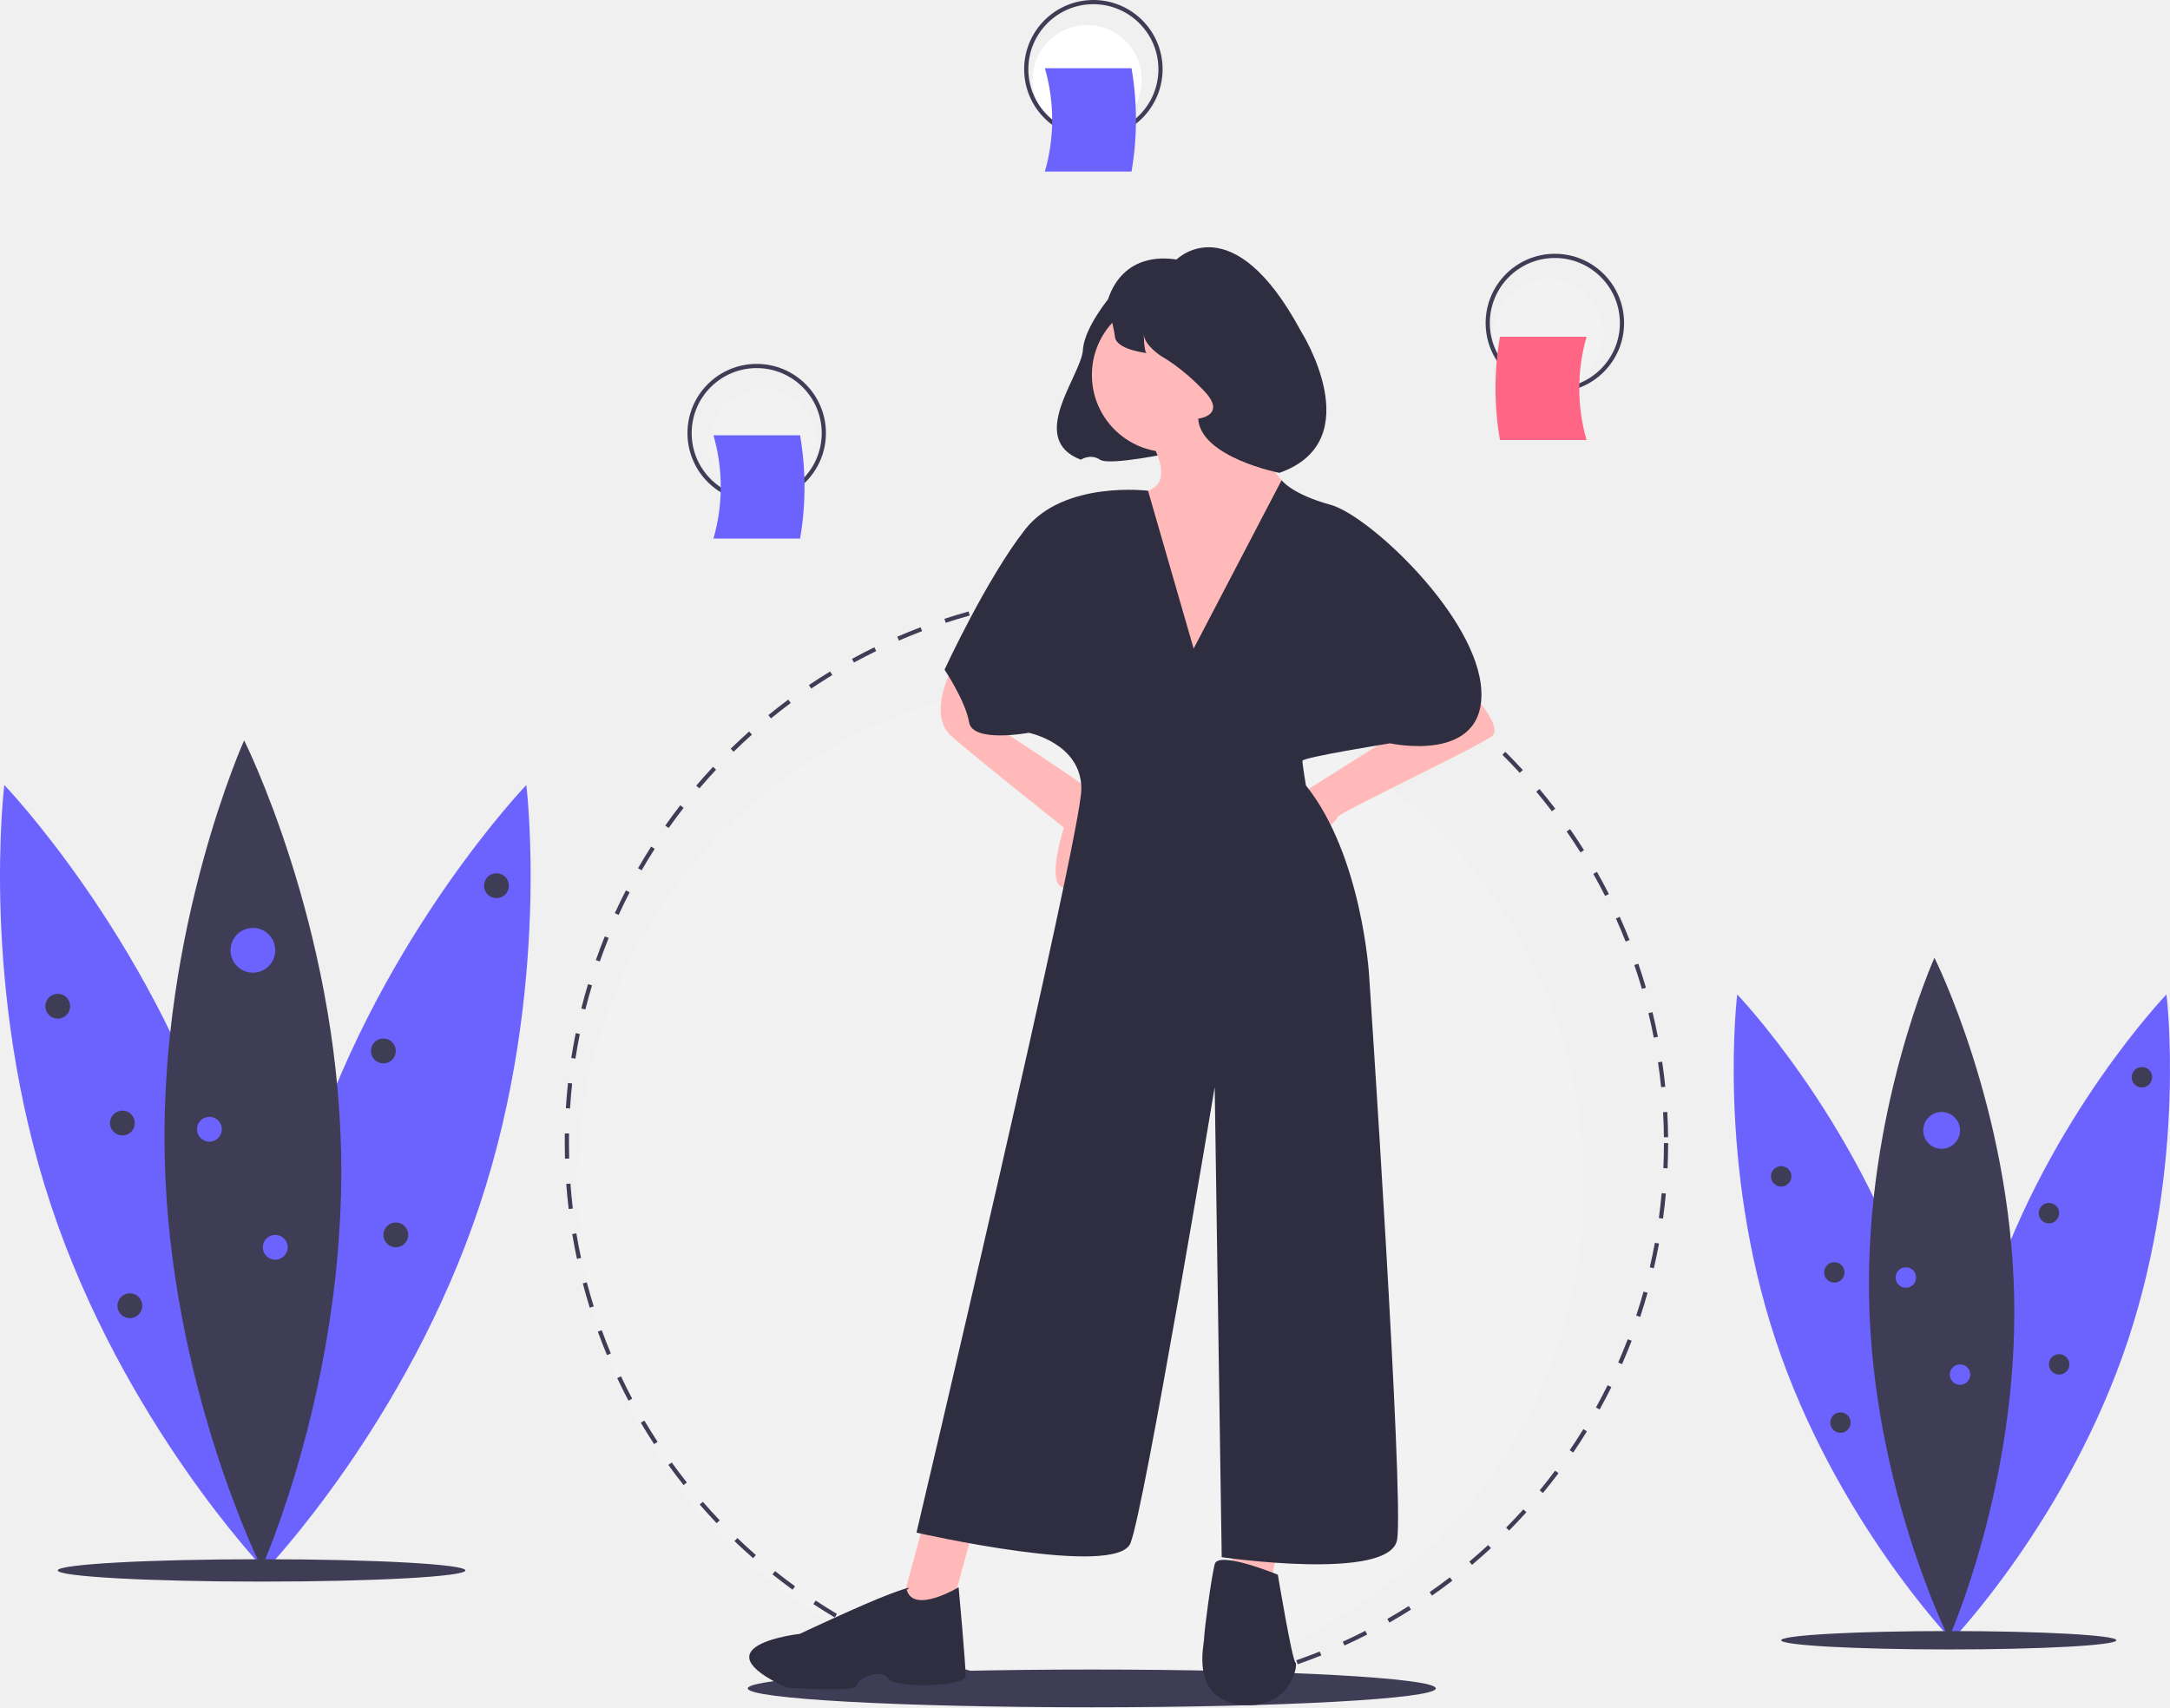
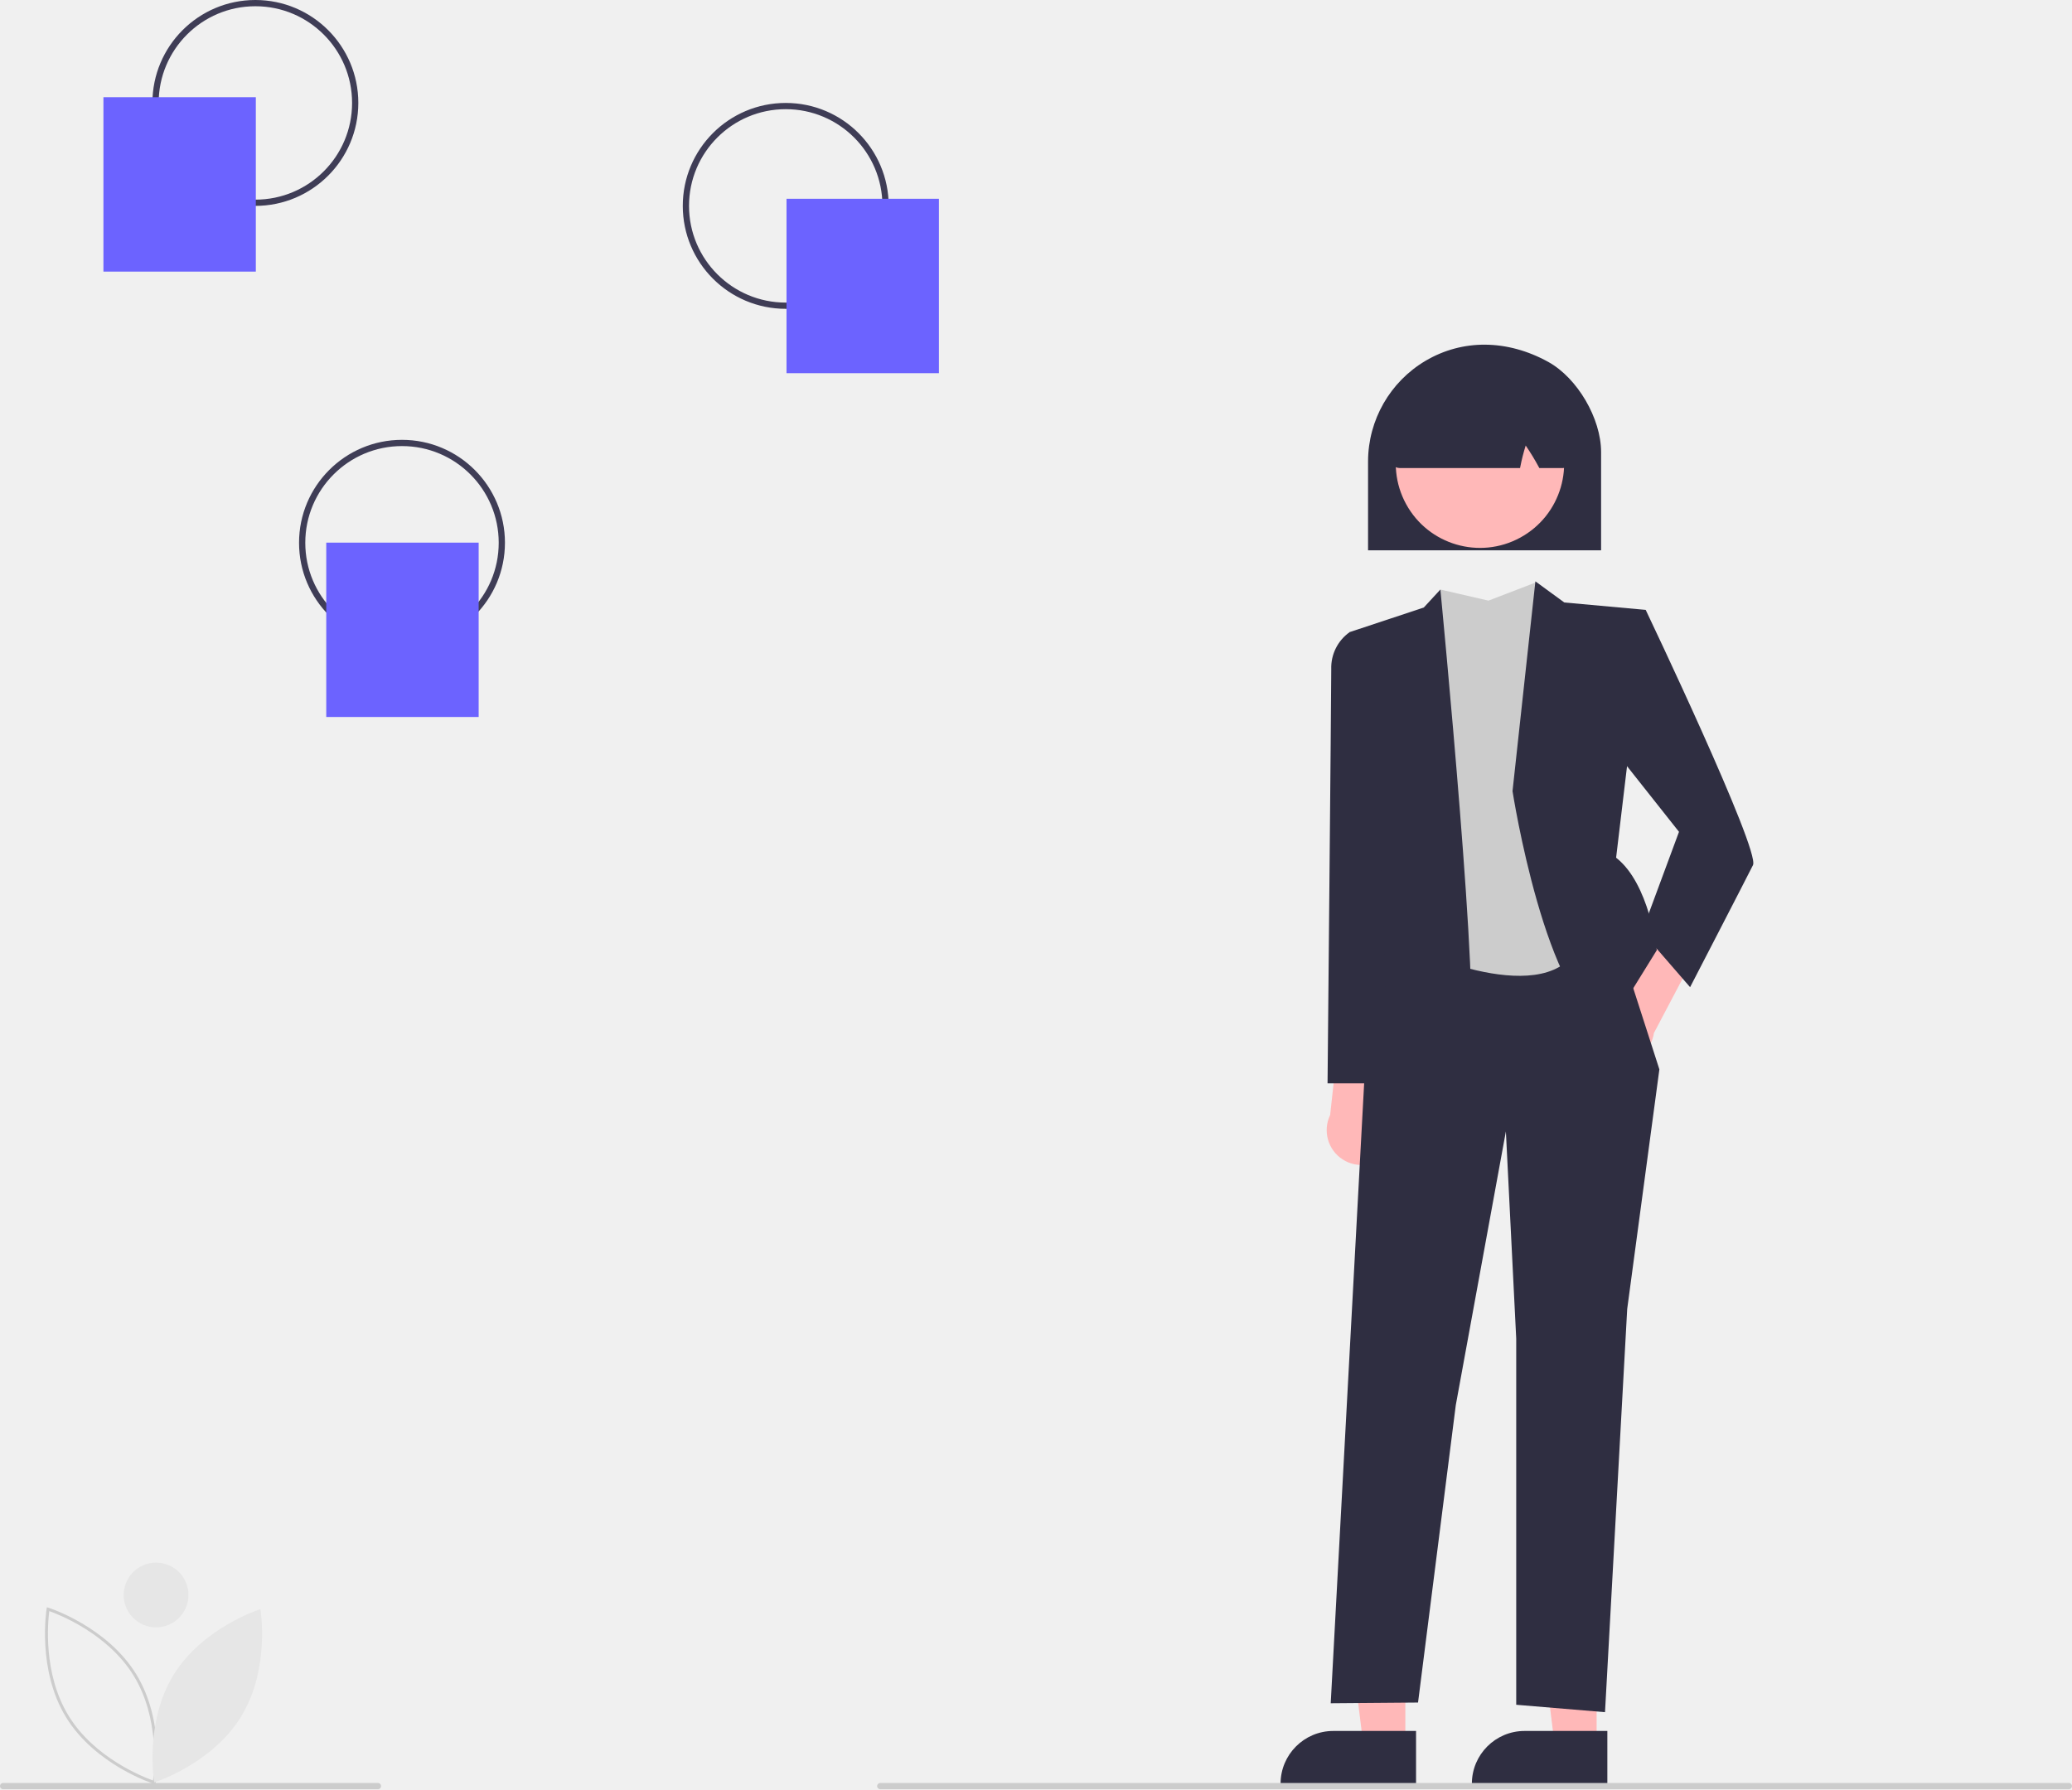
- <svg xmlns="http://www.w3.org/2000/svg" id="e1c0b962-9030-4e23-944a-23cc505a5b47" data-name="Layer 1" width="1034.478" height="814" viewBox="0 0 1034.478 814">
-   <circle cx="515.231" cy="565" r="240" fill="#f2f2f2" />
-   <path d="M614.992,851c-2.774,0-5.577-.044-8.328-.13l.062-1.998c3.95.123,7.981.157,11.95.103l.027,2Q616.851,851,614.992,851Zm15.745-.464L630.62,848.54c3.956-.233,7.963-.562,11.909-.975l.209,1.988C638.762,849.971,634.724,850.302,630.737,850.536Zm-36.096-.312c-3.989-.306-8.021-.706-11.982-1.192l.244-1.984c3.932.481,7.932.88,11.891,1.183Zm60.039-2.199-.3-1.977c3.931-.597,7.892-1.289,11.77-2.06l.39,1.961C662.632,846.727,658.641,847.425,654.68,848.025Zm-83.935-.731c-3.941-.668-7.919-1.436-11.823-2.283l.424-1.955c3.875.842,7.822,1.604,11.733,2.266ZM678.294,843.332l-.48-1.941c3.858-.954,7.738-2.009,11.532-3.134l.568,1.918C686.091,841.309,682.181,842.371,678.294,843.332Zm-131.076-1.146c-3.866-1.028-7.756-2.159-11.562-3.363l.603-1.906c3.778,1.194,7.638,2.316,11.474,3.336Zm154.158-5.701-.656-1.889c3.744-1.302,7.51-2.709,11.194-4.184l.742,1.857C708.944,833.755,705.149,835.173,701.376,836.484ZM524.23,834.918c-3.754-1.38-7.532-2.869-11.228-4.426l.776-1.844c3.667,1.545,7.416,3.022,11.142,4.393Zm199.475-7.368-.828-1.82c3.596-1.634,7.21-3.378,10.742-5.184l.91,1.781C730.97,824.146,727.328,825.903,723.705,827.55Zm-221.71-1.994c-3.609-1.72-7.231-3.549-10.766-5.438l.942-1.764c3.508,1.874,7.102,3.689,10.684,5.396Zm243.109-8.944-.99-1.736c3.448-1.968,6.891-4.036,10.229-6.148l1.068,1.689C752.047,812.545,748.579,814.63,745.103,816.611Zm-264.376-2.418c-3.433-2.042-6.87-4.195-10.216-6.399l1.101-1.67c3.32,2.188,6.731,4.324,10.138,6.351Zm284.699-10.439-1.145-1.639c3.247-2.269,6.487-4.645,9.631-7.061l1.219,1.586C771.965,799.075,768.699,801.469,765.427,803.754ZM460.601,800.938c-3.228-2.345-6.453-4.801-9.585-7.302l1.248-1.562c3.108,2.481,6.309,4.919,9.512,7.245Zm323.903-11.846-1.289-1.529c3.026-2.554,6.038-5.215,8.953-7.91l1.357,1.469C790.589,783.837,787.553,786.519,784.504,789.092Zm-342.728-3.186c-3.006-2.633-5.993-5.371-8.877-8.14l1.385-1.443c2.862,2.748,5.826,5.466,8.81,8.079Zm360.401-13.161-1.424-1.404c2.79-2.827,5.55-5.753,8.201-8.695l1.486,1.338C807.768,766.949,804.988,769.896,802.177,772.745Zm-377.773-3.512c-2.758-2.9-5.482-5.898-8.097-8.91l1.511-1.311c2.594,2.989,5.297,5.964,8.035,8.842Zm393.893-14.38-1.545-1.27c2.521-3.067,5.002-6.232,7.378-9.409l1.602,1.197C823.338,748.573,820.837,751.764,818.297,754.854Zm-409.671-3.797c-2.477-3.13-4.916-6.361-7.25-9.604l1.623-1.168c2.316,3.218,4.736,6.425,7.195,9.532Zm424.1-15.497-1.654-1.123c2.23-3.284,4.415-6.664,6.492-10.048l1.705,1.047C837.174,728.845,834.972,732.251,832.725,735.56Zm-438.151-4.029c-2.179-3.341-4.312-6.778-6.34-10.22l1.723-1.016c2.013,3.415,4.129,6.827,6.292,10.142Zm450.766-16.511-1.75-.967c1.92-3.475,3.785-7.043,5.546-10.606l1.793.887C849.156,707.923,847.275,711.519,845.341,715.02ZM382.37,710.814c-1.865-3.525-3.674-7.143-5.375-10.75l1.809-.854c1.689,3.58,3.483,7.17,5.334,10.668Zm473.651-17.416-1.832-.803c1.594-3.64,3.124-7.367,4.549-11.078l1.867.717C859.17,685.975,857.627,689.73,856.021,693.398ZM372.119,689.083c-1.533-3.68-3.001-7.444-4.364-11.19l1.88-.684c1.352,3.718,2.809,7.453,4.33,11.104Zm492.551-18.216-1.898-.629c1.248-3.761,2.426-7.604,3.5-11.426l1.926.541C867.114,663.204,865.927,667.078,864.67,670.867Zm-500.767-4.383c-1.19-3.812-2.308-7.705-3.323-11.574l1.935-.508c1.007,3.84,2.117,7.704,3.298,11.486Zm507.286-18.795-1.948-.453c.896-3.854,1.714-7.791,2.434-11.698l1.967.361C872.916,639.838,872.091,643.804,871.188,647.689Zm-513.394-4.494c-.834-3.906-1.589-7.886-2.243-11.83l1.973-.328c.65,3.915,1.399,7.864,2.227,11.74Zm517.752-19.184-1.982-.271c.538-3.917.992-7.911,1.351-11.872l1.992.18C876.546,616.04,876.088,620.064,875.547,624.012Zm-521.694-4.566c-.472-3.959-.859-7.991-1.151-11.984l1.995-.146c.29,3.964.674,7.965,1.143,11.895Zm523.869-19.409-1.998-.09c.178-3.963.269-7.982.269-11.946h2C877.992,591.994,877.901,596.044,877.721,600.036Zm-525.626-4.602c-.068-2.452-.103-4.954-.104-7.435q0-2.309.04-4.608l2,.035Q353.992,585.709,353.992,588c0,2.462.035,4.945.103,7.38ZM875.977,585.21c-.041-3.965-.174-7.984-.394-11.946l1.996-.111c.222,3.992.355,8.042.397,12.036ZM354.506,571.487l-1.996-.125c.25-3.996.594-8.032,1.023-11.997l1.988.215C355.095,563.515,354.754,567.521,354.506,571.487Zm520.142-10.135c-.399-3.943-.896-7.932-1.477-11.858l1.979-.292c.584,3.956,1.085,7.975,1.488,11.948ZM357.079,547.734l-1.977-.306c.613-3.957,1.325-7.944,2.116-11.854l1.96.396C358.393,539.851,357.687,543.808,357.079,547.734Zm514.074-10.016c-.763-3.901-1.623-7.829-2.559-11.672l1.943-.473c.942,3.873,1.81,7.831,2.578,11.761ZM361.816,524.317l-1.94-.486c.971-3.874,2.047-7.779,3.197-11.609l1.915.575C363.847,516.597,362.78,520.473,361.816,524.317Zm503.685-9.813c-1.115-3.808-2.334-7.639-3.622-11.387l1.891-.65c1.299,3.777,2.527,7.638,3.651,11.475ZM368.701,501.403l-1.887-.663c1.329-3.781,2.764-7.58,4.265-11.291l1.854.75C371.444,493.882,370.02,497.652,368.701,501.403Zm489.033-9.495c-1.459-3.681-3.021-7.375-4.645-10.979l1.824-.821c1.636,3.633,3.21,7.355,4.68,11.063ZM377.678,479.206l-1.817-.835c1.67-3.638,3.448-7.286,5.284-10.842l1.777.917C381.099,471.976,379.335,475.596,377.678,479.206Zm470.269-9.036c-1.79-3.531-3.687-7.069-5.637-10.515l1.74-.985c1.966,3.473,3.876,7.038,5.68,10.596ZM388.655,457.941l-1.733-.998c1.995-3.464,4.099-6.932,6.254-10.306l1.686,1.076C392.722,451.062,390.634,454.503,388.655,457.941Zm447.542-8.535c-2.113-3.364-4.326-6.716-6.577-9.962l1.643-1.14c2.269,3.271,4.499,6.648,6.628,10.038ZM401.528,437.782l-1.635-1.152c2.306-3.27,4.716-6.529,7.167-9.688l1.58,1.226C406.208,431.303,403.815,434.537,401.528,437.782Zm421.064-7.992c-2.41-3.157-4.92-6.295-7.462-9.327l1.533-1.285c2.561,3.056,5.09,6.217,7.519,9.398ZM416.181,418.891l-1.522-1.297c2.587-3.039,5.284-6.064,8.015-8.991l1.462,1.364C421.426,412.873,418.749,415.875,416.181,418.891Zm391.07-7.408c-2.687-2.924-5.474-5.823-8.282-8.614l1.41-1.419c2.83,2.813,5.638,5.733,8.345,8.679ZM432.486,401.419l-1.398-1.43c2.86-2.798,5.819-5.564,8.795-8.221l1.332,1.492C438.261,395.897,435.324,398.642,432.486,401.419Zm357.818-6.78c-2.944-2.67-5.984-5.304-9.035-7.828l1.275-1.541c3.073,2.543,6.137,5.197,9.104,7.888ZM450.304,385.507l-1.263-1.551c3.093-2.519,6.29-5.003,9.502-7.384l1.191,1.606C456.547,380.542,453.374,383.007,450.304,385.507Zm321.582-6.107c-3.177-2.392-6.445-4.739-9.715-6.976l1.129-1.65c3.295,2.253,6.588,4.618,9.789,7.029ZM469.486,371.29l-1.116-1.659c3.311-2.228,6.719-4.409,10.13-6.484l1.039,1.709C476.154,366.915,472.772,369.08,469.486,371.29Zm282.659-5.391c-3.38-2.092-6.851-4.131-10.315-6.062l.973-1.747c3.492,1.945,6.989,4,10.396,6.107Zm-262.271-7.01-.96-1.755c3.502-1.917,7.094-3.776,10.674-5.527l.879,1.797C496.914,355.141,493.35,356.986,489.874,358.889Zm241.37-4.634c-3.559-1.773-7.204-3.486-10.835-5.091l.809-1.829c3.659,1.617,7.333,3.343,10.919,5.13Zm-219.948-5.844-.795-1.835c3.66-1.586,7.404-3.108,11.128-4.522l.71,1.87C518.643,345.327,514.928,346.836,511.296,348.411Zm198.052-3.834c-3.703-1.436-7.493-2.806-11.266-4.072l.637-1.896c3.801,1.276,7.62,2.656,11.352,4.104Zm-175.743-4.637-.623-1.9c3.801-1.246,7.679-2.419,11.525-3.486l.535,1.927C541.224,337.539,537.376,338.703,533.604,339.939Zm153.063-2.974c-3.814-1.087-7.705-2.1-11.563-3.01l.459-1.946c3.889.916,7.809,1.937,11.653,3.032Zm-130.042-3.416-.445-1.95c3.896-.89,7.866-1.701,11.797-2.41l.355,1.968C564.431,331.862,560.493,332.667,556.626,333.55Zm106.788-2.067c-3.895-.731-7.861-1.381-11.791-1.933l.277-1.98c3.96.556,7.958,1.211,11.883,1.948Zm-83.275-2.176-.265-1.982c3.959-.528,7.985-.973,11.967-1.319l.174,1.992C588.063,328.342,584.068,328.783,580.138,329.307Zm59.616-1.147c-3.939-.371-7.949-.657-11.919-.849l.098-1.998c3.999.194,8.039.482,12.009.856Zm-35.814-.929-.084-1.998c3.676-.153,7.422-.231,11.136-.232l.905.001-.006,2L614.992,327C611.306,327.001,607.588,327.079,603.94,327.23Z" transform="translate(-82.76077 -43)" fill="#3f3d56" />
-   <ellipse cx="520.478" cy="805" rx="164" ry="9" fill="#3f3d56" />
-   <path d="M615.03,180.828s-15.255,16.781-16.018,28.985-26.934,42.445-1,52.361c0,0,4.577-3.051,9.153,0s35.232-3.513,35.232-3.513Z" transform="translate(-82.76077 -43)" fill="#2f2e41" />
-   <path d="M628.377,248.539s16.726,23.416,1.673,28.434S640.085,382.344,640.085,382.344l63.557-98.681S670.191,246.866,670.191,230.14Z" transform="translate(-82.76077 -43)" fill="#ffb9b9" />
-   <path d="M778.908,367.291s21.743,21.743,15.053,26.761-73.593,36.796-73.593,38.469-10.035,10.035-10.035,10.035l-11.708-18.398,45.159-28.434Z" transform="translate(-82.76077 -43)" fill="#ffb9b9" />
-   <path d="M539.731,355.583s-16.726,26.761-3.345,38.469,53.522,43.487,53.522,43.487-8.745,27.165-.191,28.636,21.934-36.998,20.262-40.344-46.236-32.335-46.236-32.335Z" transform="translate(-82.76077 -43)" fill="#ffb9b9" />
-   <polygon points="441.59 721.343 429.239 767 453.239 768 463.333 731.378 441.59 721.343" fill="#ffb9b9" />
-   <polygon points="587.43 724.033 587.43 760.829 604.156 760.829 612.519 724.033 587.43 724.033" fill="#ffb9b9" />
-   <circle cx="557.324" cy="178.778" r="36.796" fill="#ffb9b9" />
-   <path d="M651.793,352.237l-21.743-75.265s-40.142-5.018-58.54,18.398-38.469,66.903-38.469,66.903,10.035,15.053,11.708,25.088,28.434,5.018,28.434,5.018,25.088,5.018,25.088,26.761-78.61,354.583-78.61,354.583,95.336,21.743,102.026,5.018,40.142-217.433,40.142-217.433l3.345,224.123s80.283,11.708,83.628-8.363-13.381-269.283-13.381-269.283-3.345-56.867-30.106-90.318c0,0-1.673-10.035-1.673-11.708s41.814-8.363,41.814-8.363,45.159,10.035,43.487-25.088-53.522-83.628-71.92-88.646-23.305-11.707-23.305-11.707Z" transform="translate(-82.76077 -43)" fill="#2f2e41" />
-   <path d="M515,801s5.38-3.018-8,2-43,19-43,19-49.711,5.537-6.224,25.608c0,0,33.451,2.363,33.451-.982s11.708-8.363,15.053-3.345S543,847,543.094,842.281c.105-5.288-3.345-42.504-3.345-42.504S518.345,812.708,515,801Z" transform="translate(-82.76077 -43)" fill="#2f2e41" />
-   <path d="M691.934,793.794s-28.434-11.708-30.106-5.018-5.018,31.779-5.018,35.124-6.69,28.434,16.726,31.779,28.434-18.398,26.761-20.071S691.934,793.794,691.934,793.794Z" transform="translate(-82.76077 -43)" fill="#2f2e41" />
-   <path d="M643.673,166.717S670.201,139.979,703,201c0,0,33.122,52.198-10.356,67.453,0,0-37.644-7.453-38.673-25.841,0,0,13.73-1.526,3.051-12.967s-20.595-16.781-20.595-16.781-8.39-5.339-8.39-10.679c0,0,0,9.153,1.526,9.153,0,0-14.493-1.526-15.255-7.628s-3.814-16.018-3.814-16.018S615.07,162.522,643.673,166.717Z" transform="translate(-82.76077 -43)" fill="#2f2e41" />
-   <circle cx="738.231" cy="159" r="26" fill="#f2f2f2" />
-   <path d="M823.992,230a33,33,0,1,1,33-33A33.037,33.037,0,0,1,823.992,230Zm0-64a31,31,0,1,0,31,31A31.035,31.035,0,0,0,823.992,166Z" transform="translate(-82.76077 -43)" fill="#3f3d56" />
-   <path d="M839.113,252.803H797.809a144.461,144.461,0,0,1,0-49.247h41.304A88.611,88.611,0,0,0,839.113,252.803Z" transform="translate(-82.76077 -43)" fill="#ff6584" />
-   <circle cx="363.731" cy="211.5" r="26" fill="#f2f2f2" />
-   <path d="M443.492,282.5a33,33,0,1,1,33-33A33.037,33.037,0,0,1,443.492,282.5Zm0-64a31,31,0,1,0,31,31A31.035,31.035,0,0,0,443.492,218.5Z" transform="translate(-82.76077 -43)" fill="#3f3d56" />
-   <path d="M422.871,299.781h41.304a144.461,144.461,0,0,0,0-49.247H422.871A88.611,88.611,0,0,1,422.871,299.781Z" transform="translate(-82.76077 -43)" fill="#6c63ff" />
-   <circle cx="518.231" cy="38" r="26" fill="#fff" />
-   <path d="M603.992,109a33,33,0,1,1,33-33A33.037,33.037,0,0,1,603.992,109Zm0-64a31,31,0,1,0,31,31A31.035,31.035,0,0,0,603.992,45Z" transform="translate(-82.76077 -43)" fill="#3f3d56" />
-   <path d="M580.871,124.781h41.304a144.461,144.461,0,0,0,0-49.247H580.871A88.611,88.611,0,0,1,580.871,124.781Z" transform="translate(-82.76077 -43)" fill="#6c63ff" />
-   <path d="M186.949,591.249c34.36,103.407,22.292,200.5,22.292,200.5S141.467,721.186,107.107,617.779,84.815,417.279,84.815,417.279,152.59,487.842,186.949,591.249Z" transform="translate(-82.76077 -43)" fill="#6c63ff" />
-   <path d="M231.534,591.249c-34.36,103.407-22.292,200.5-22.292,200.5s67.775-70.563,102.134-173.97,22.292-200.5,22.292-200.5S265.894,487.842,231.534,591.249Z" transform="translate(-82.76077 -43)" fill="#6c63ff" />
-   <path d="M245.373,592.367c2.303,108.942-37.888,198.146-37.888,198.146S163.561,703.087,161.258,594.146,199.145,396,199.145,396,243.07,483.426,245.373,592.367Z" transform="translate(-82.76077 -43)" fill="#3f3d56" />
-   <ellipse cx="124.702" cy="748.742" rx="97.169" ry="5.332" fill="#3f3d56" />
-   <circle cx="120.555" cy="453.087" r="10.665" fill="#6c63ff" />
-   <circle cx="99.817" cy="538.407" r="5.925" fill="#6c63ff" />
-   <circle cx="27.533" cy="479.75" r="5.925" fill="#3f3d56" />
-   <circle cx="236.683" cy="422.278" r="5.925" fill="#3f3d56" />
-   <circle cx="58.343" cy="535.444" r="5.925" fill="#3f3d56" />
-   <circle cx="182.766" cy="501.079" r="5.925" fill="#3f3d56" />
-   <circle cx="61.898" cy="622.541" r="5.925" fill="#3f3d56" />
-   <circle cx="188.691" cy="588.769" r="5.925" fill="#3f3d56" />
-   <circle cx="131.22" cy="594.693" r="5.925" fill="#6c63ff" />
-   <path d="M994.912,660.189c28.252,85.025,18.33,164.858,18.33,164.858s-55.727-58.02-83.979-143.045-18.33-164.858-18.33-164.858S966.661,575.164,994.912,660.189Z" transform="translate(-82.76077 -43)" fill="#6c63ff" />
-   <path d="M1031.572,660.189c-28.252,85.025-18.33,164.858-18.33,164.858s55.727-58.02,83.979-143.045,18.33-164.858,18.33-164.858S1059.823,575.164,1031.572,660.189Z" transform="translate(-82.76077 -43)" fill="#6c63ff" />
-   <path d="M1042.95,661.109c1.894,89.576-31.152,162.922-31.152,162.922s-36.117-71.884-38.01-161.46S1004.94,499.648,1004.94,499.648,1041.057,571.533,1042.95,661.109Z" transform="translate(-82.76077 -43)" fill="#3f3d56" />
-   <ellipse cx="929.018" cy="782.042" rx="79.896" ry="4.385" fill="#3f3d56" />
-   <circle cx="925.608" cy="538.944" r="8.769" fill="#6c63ff" />
-   <circle cx="908.557" cy="609.096" r="4.872" fill="#6c63ff" />
-   <circle cx="849.122" cy="560.866" r="4.872" fill="#3f3d56" />
-   <circle cx="1021.093" cy="513.611" r="4.872" fill="#3f3d56" />
-   <circle cx="874.455" cy="606.66" r="4.872" fill="#3f3d56" />
-   <circle cx="976.761" cy="578.405" r="4.872" fill="#3f3d56" />
-   <circle cx="877.378" cy="678.274" r="4.872" fill="#3f3d56" />
-   <circle cx="981.633" cy="650.506" r="4.872" fill="#3f3d56" />
-   <circle cx="934.377" cy="655.377" r="4.872" fill="#6c63ff" />
+ <svg xmlns="http://www.w3.org/2000/svg" id="b441d19d-62db-4735-9de7-1350ff0a1aa5" data-name="Layer 1" width="664.146" height="573.575" viewBox="0 0 664.146 573.575">
+   <path d="M349.782,229.213a33,33,0,1,1,33-33h0A33.037,33.037,0,0,1,349.782,229.213Zm0-64a31,31,0,1,0,31,31A31,31,0,0,0,349.782,165.213Z" transform="translate(-267.9272 -163.2125)" fill="#3f3d56" />
+   <path d="M519.782,262.213a33,33,0,1,1,33-33h0A33.037,33.037,0,0,1,519.782,262.213Zm0-64a31,31,0,1,0,31,31A31,31,0,0,0,519.782,198.213Z" transform="translate(-267.9272 -163.2125)" fill="#3f3d56" />
+   <path d="M396.782,370.213a33,33,0,1,1,33-33h0A33.037,33.037,0,0,1,396.782,370.213Zm0-64a31,31,0,1,0,31,31A31,31,0,0,0,396.782,306.213Z" transform="translate(-267.9272 -163.2125)" fill="#3f3d56" />
+   <path d="M301.078,250.282V194.375h48.849V250.282Z" transform="translate(-267.9272 -163.2125)" fill="#6c63ff" />
+   <path d="M372.505,393.064V337.158H421.354v55.907Z" transform="translate(-267.9272 -163.2125)" fill="#6c63ff" />
+   <path d="M520.034,282.842V226.935h48.849v55.907Z" transform="translate(-267.9272 -163.2125)" fill="#6c63ff" />
+   <polygon points="511.775 559.294 498.307 559.293 491.901 507.348 511.777 507.348 511.775 559.294" fill="#ffb8b8" />
+   <path d="M783.136,735.561,739.712,735.559v-.549A16.903,16.903,0,0,1,756.614,718.108h.001l26.522.001Z" transform="translate(-267.9272 -163.2125)" fill="#2f2e41" />
+   <polygon points="450.456 559.294 436.989 559.293 430.582 507.348 450.458 507.348 450.456 559.294" fill="#ffb8b8" />
+   <path d="M721.818,735.561l-43.424-.002v-.549a16.903,16.903,0,0,1,16.902-16.902h.001l26.522.001Z" transform="translate(-267.9272 -163.2125)" fill="#2f2e41" />
+   <path d="M775.861,493.806a11.119,11.119,0,0,1,11.93-12.18l11.533-22.641,15.468,3.653-16.736,31.744a11.179,11.179,0,0,1-22.195-.576Z" transform="translate(-267.9272 -163.2125)" fill="#ffb8b8" />
+   <path d="M713.011,532.574a11.119,11.119,0,0,0-3.079-16.769l3.1-25.219-14.866-5.622-3.878,35.676A11.179,11.179,0,0,0,713.011,532.574Z" transform="translate(-267.9272 -163.2125)" fill="#ffb8b8" />
+   <polygon points="515.645 292.356 531.886 342.806 521.574 419.622 514.459 548.872 486 546.5 486 429.108 482.686 362.704 466.628 450.452 454.528 545.786 426.54 546.014 437.383 344.918 442.126 293.929 515.645 292.356" fill="#2f2e41" />
+   <path d="M760.449,349.829,745.034,355.758l-15.415-3.557-7.708,115.613s46.245,21.344,53.36-4.743S760.449,349.829,760.449,349.829Z" transform="translate(-267.9272 -163.2125)" fill="#ccc" />
+   <path d="M795.43,358.722l-26.087-2.372-9.272-6.77-7.329,67.244s10.672,68.775,30.83,75.89l15.415-24.901s-2.372-21.344-13.044-29.644Z" transform="translate(-267.9272 -163.2125)" fill="#2f2e41" />
+   <path d="M700.567,365.837l23.73-7.869,5.322-5.768s13.636,140.515,8.893,142.886-35.573,4.743-35.573,4.743Z" transform="translate(-267.9272 -163.2125)" fill="#2f2e41" />
+   <path d="M785.943,368.208l9.486-9.486s36.759,77.076,34.388,81.819-20.158,39.131-20.158,39.131l-15.415-17.787,11.858-32.016-22.53-28.459Z" transform="translate(-267.9272 -163.2125)" fill="#2f2e41" />
+   <path d="M707.682,368.208l-7.115-2.372a13.975,13.975,0,0,0-5.929,11.858c0,8.3-1.186,132.807-1.186,132.807H713.317Z" transform="translate(-267.9272 -163.2125)" fill="#2f2e41" />
+   <path d="M706.435,311.065a37.551,37.551,0,0,1,18.419-32.187c11.883-7.015,26.22-6.888,39.334.347,9.343,5.156,16.945,18.128,16.945,28.918v31.483H706.435Z" transform="translate(-267.9272 -163.2125)" fill="#2f2e41" />
+   <circle cx="742.305" cy="311.87" r="26.98" transform="translate(-326.5525 231.0594) rotate(-28.66318)" fill="#ffb8b8" />
+   <path d="M714.169,312.125c-.204-.236-.683-.789,2.645-26.397l.106-.418h.301c16.869-8.299,33.984-8.507,50.872-.623a3.323,3.323,0,0,1,1.884,2.689c1.971,24.059,1.495,24.584,1.291,24.808a3.304,3.304,0,0,1-2.439,1.079h-7.483l-.157-.283a77.226,77.226,0,0,0-4.223-6.945,61.642,61.642,0,0,0-1.724,6.79l-.091.437h-38.491A3.295,3.295,0,0,1,714.169,312.125Z" transform="translate(-267.9272 -163.2125)" fill="#2f2e41" />
+   <path d="M931.073,736.787h-381a1,1,0,0,1,0-2h381a1,1,0,0,1,0,2Z" transform="translate(-267.9272 -163.2125)" fill="#ccc" />
+   <path id="f8574534-e24e-408e-9d08-1b03903fb5c9" data-name="Path 293" d="M317.741,735.217l-.519-.162c-.187-.058-18.743-6.019-28.124-21.332s-6.259-34.553-6.226-34.746l.09-.533.519.162c.187.058,18.743,6.019,28.124,21.333h0c9.379,15.316,6.259,34.552,6.226,34.745Zm-34.014-55.531c-.427,3.229-2.13,19.978,6.179,33.544s24.003,19.658,27.073,20.745c.427-3.229,2.13-19.978-6.179-33.543h0C302.493,686.869,286.797,680.774,283.727,679.687Z" transform="translate(-267.9272 -163.2125)" fill="#ccc" />
+   <path d="M389.207,736.787H268.793a1.01,1.01,0,0,1,0-2h120.413a1.01,1.01,0,0,1,0,2Z" transform="translate(-267.9272 -163.2125)" fill="#ccc" />
+   <path id="a3f825ef-0915-48ed-bc51-13344214e9a0" data-name="Path 292" d="M323.529,700.185c-9.396,15.34-6.165,34.42-6.165,34.42s18.466-5.789,27.862-21.129,6.165-34.42,6.165-34.42S332.925,684.846,323.529,700.185Z" transform="translate(-267.9272 -163.2125)" fill="#e6e6e6" />
+   <circle id="b0302f70-fb56-40b5-b603-5b52e4f140d6" data-name="Ellipse 48" cx="50.025" cy="511.306" r="10.381" fill="#e6e6e6" />
</svg>
